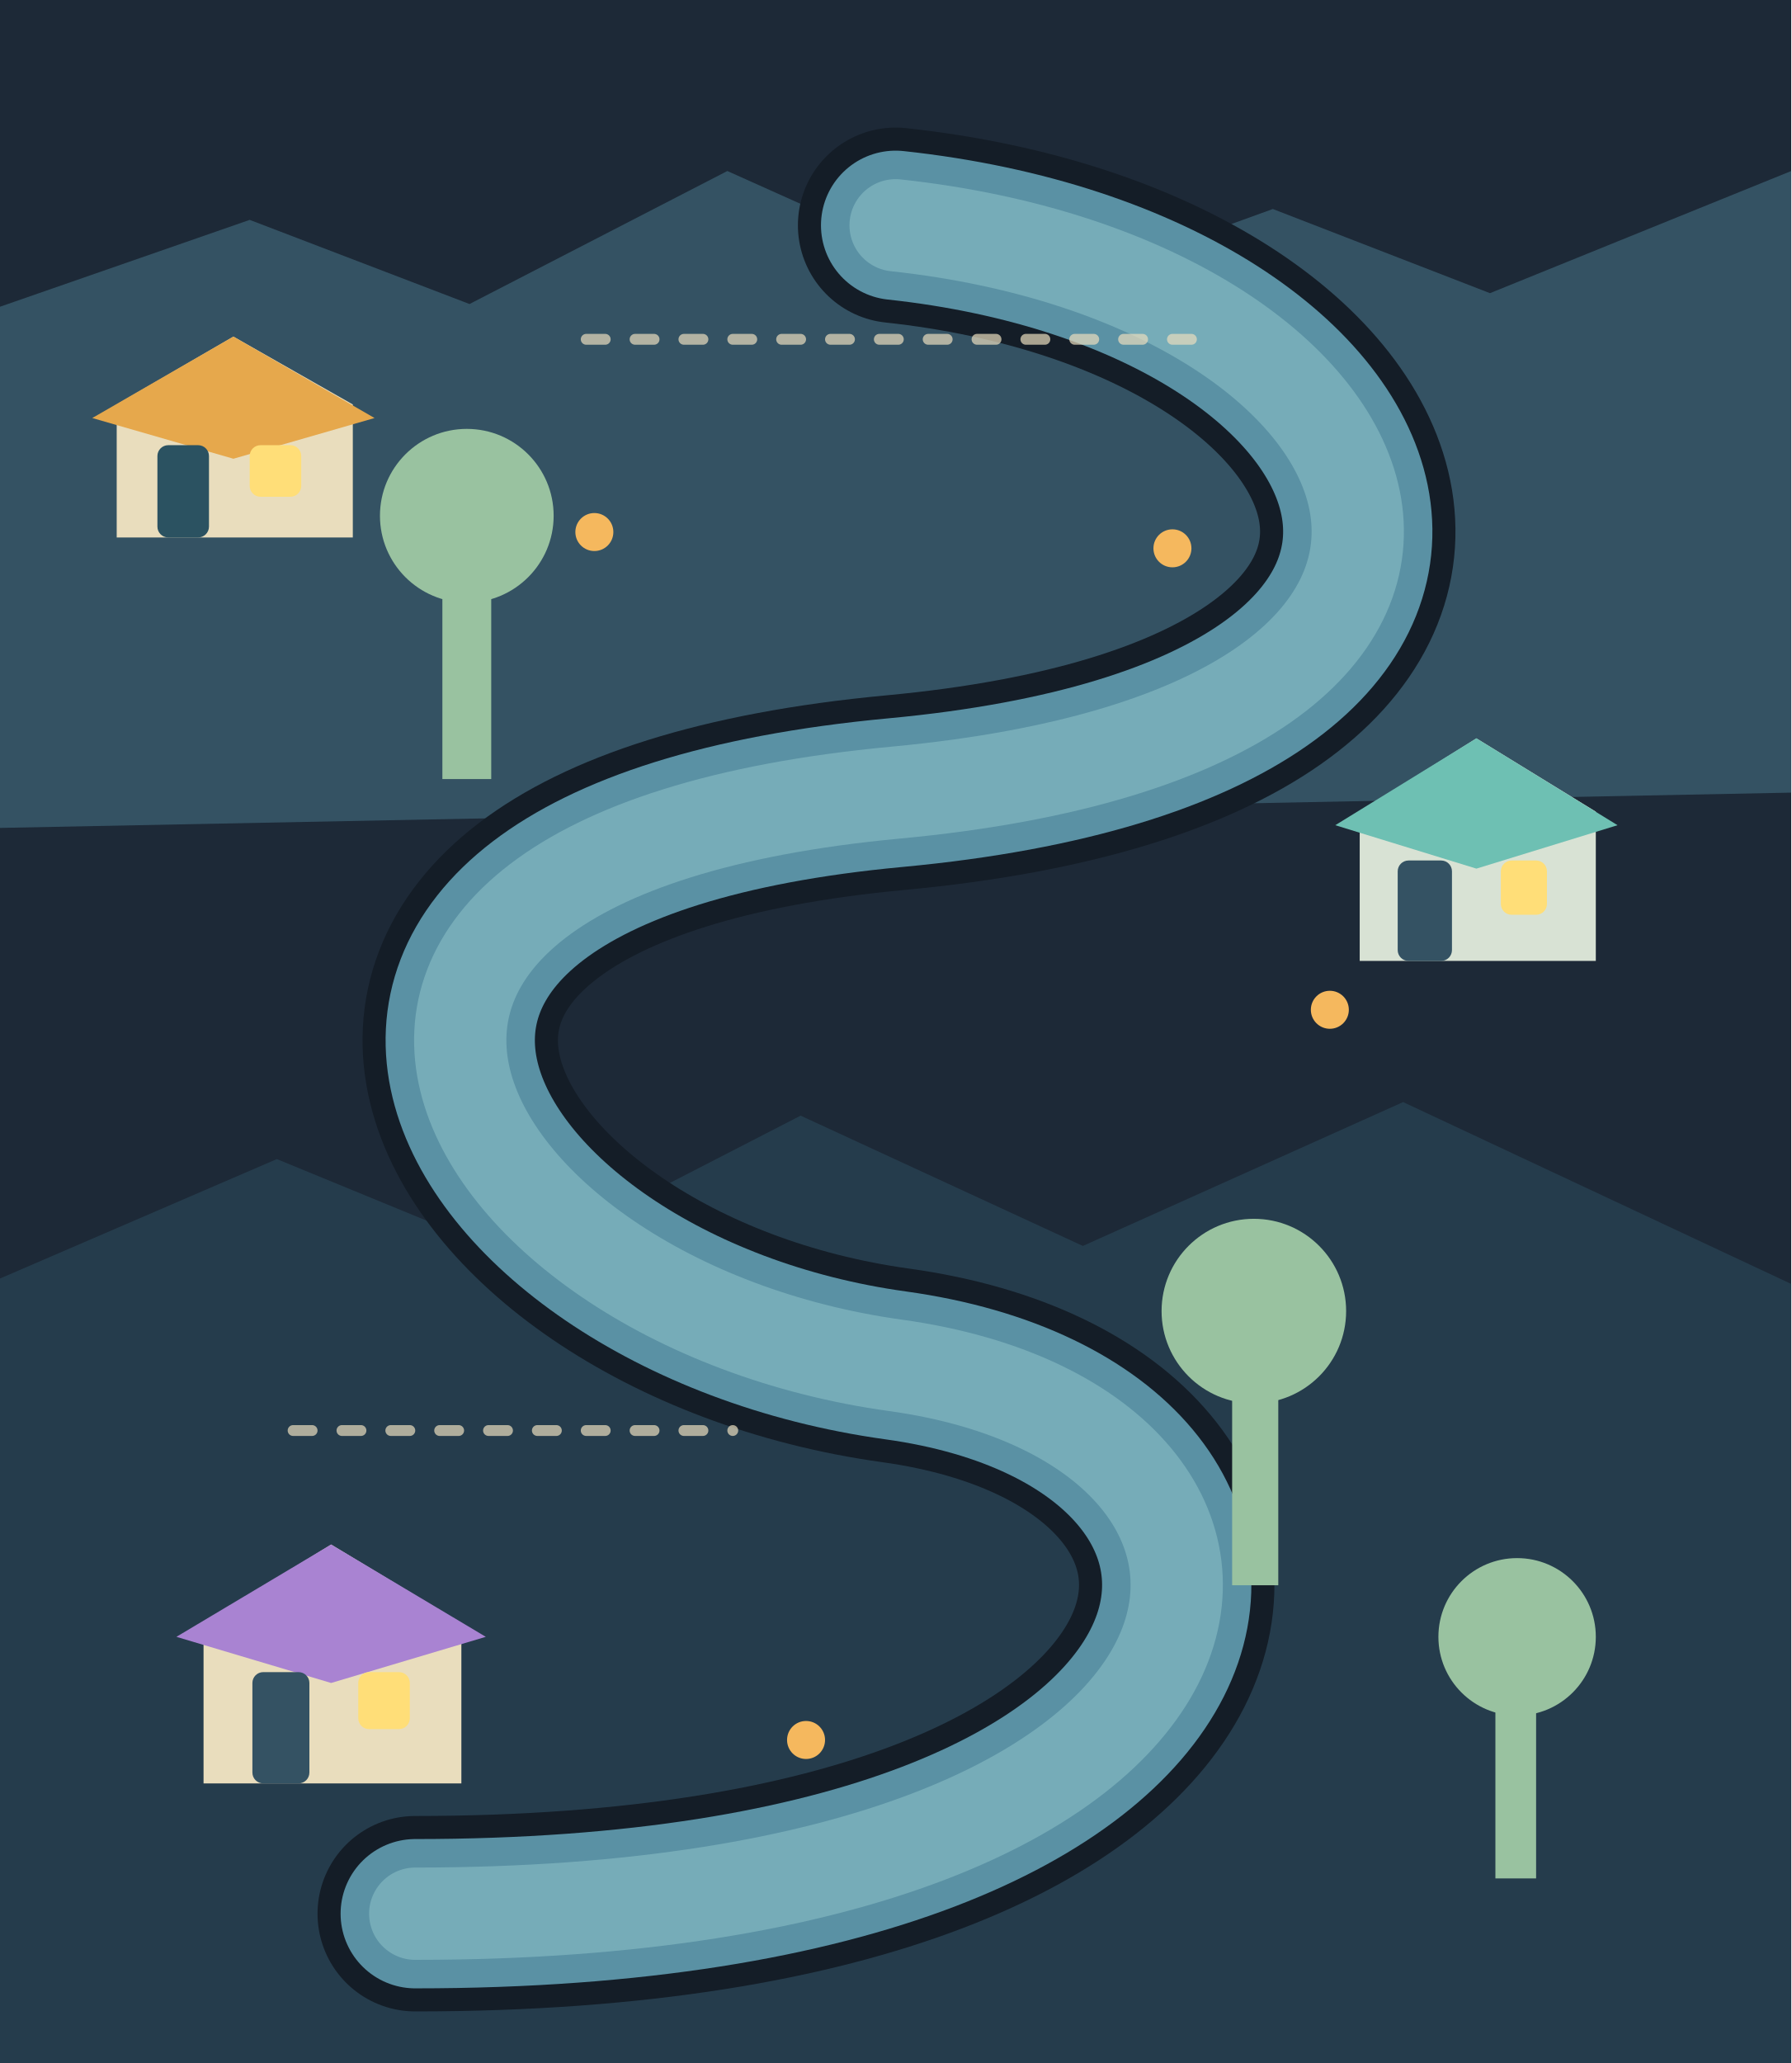
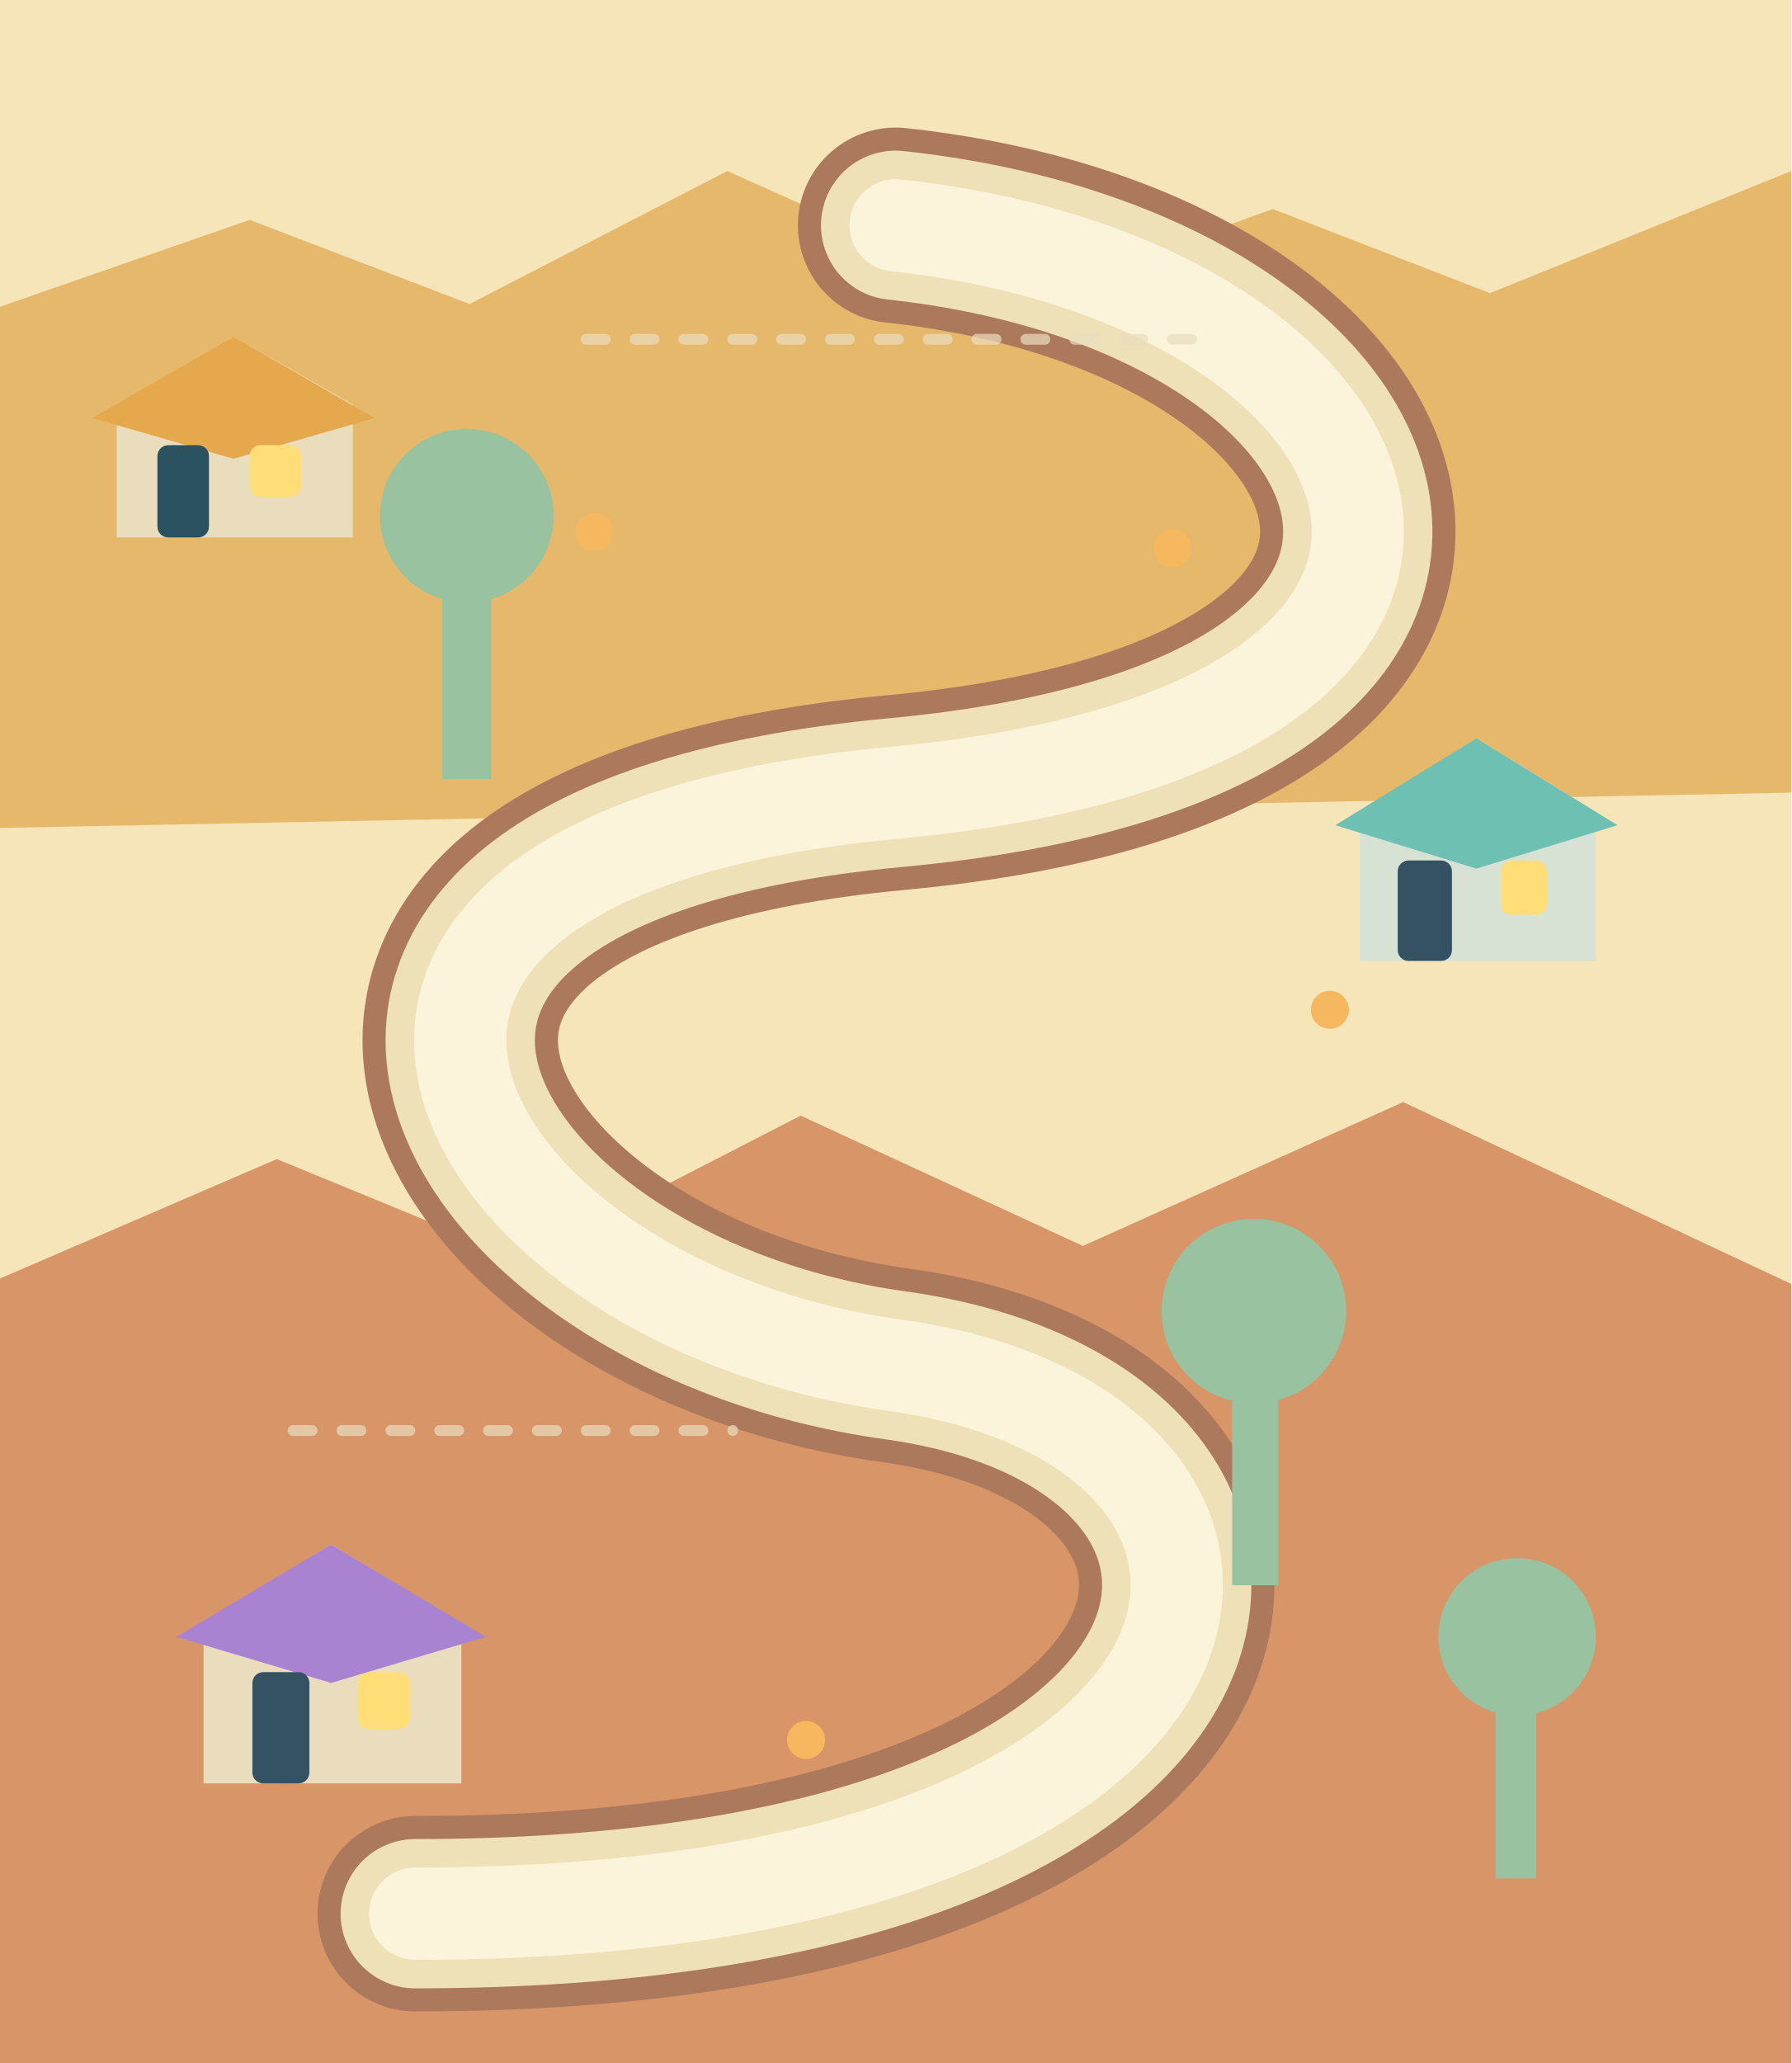
<svg xmlns="http://www.w3.org/2000/svg" viewBox="0 0 660 760" fill="none">
-   <rect width="660" height="760" fill="#1D2937" />
-   <path d="M0 113 92 81l81 31 95-49 107 48 94-34 80 31 111-45v229L0 305V113Z" fill="#345263" />
-   <path d="M0 471 102 427l90 37 103-53 104 48 118-53 143 67v287H0V471Z" fill="#253C4C" />
-   <path d="M153 705C480 705 496 526 330 503S73 316 330 292 525 104 330 83" stroke="#141D27" stroke-width="72" stroke-linecap="round" />
-   <path d="M153 705C480 705 496 526 330 503S73 316 330 292 525 104 330 83" stroke="#5A91A4" stroke-width="55" stroke-linecap="round" />
-   <path d="M153 705C480 705 496 526 330 503S73 316 330 292 525 104 330 83" stroke="#9ED2D4" stroke-opacity=".42" stroke-width="34" stroke-linecap="round" />
+   <rect width="660" height="760" fill="#F5E5B9" />
+   <path d="M0 113 92 81l81 31 95-49 107 48 94-34 80 31 111-45v229L0 305V113Z" fill="#E6B86B" />
+   <path d="M0 471 102 427l90 37 103-53 104 48 118-53 143 67v287H0V471Z" fill="#D89567" />
+   <path d="M153 705C480 705 496 526 330 503S73 316 330 292 525 104 330 83" stroke="#AD795D" stroke-width="72" stroke-linecap="round" />
+   <path d="M153 705C480 705 496 526 330 503S73 316 330 292 525 104 330 83" stroke="#EEE0B7" stroke-width="55" stroke-linecap="round" />
+   <path d="M153 705C480 705 496 526 330 503S73 316 330 292 525 104 330 83" stroke="#FFF9E5" stroke-opacity=".75" stroke-width="34" stroke-linecap="round" />
  <g transform="translate(43 124)">
    <path d="M0 74V25L43 0l44 25v49H0Z" fill="#E9DDBD" />
    <path d="m-9 30 52-30 52 30-52 15L-9 30Z" fill="#E6A84C" />
    <rect x="15" y="40" width="19" height="34" rx="4" fill="#2B5261" />
    <rect x="49" y="40" width="19" height="19" rx="4" fill="#FFDE78" />
  </g>
  <g transform="translate(501 272)">
    <path d="M0 82V27L43 0l44 27v55H0Z" fill="#D8E2D4" />
    <path d="m-9 32 52-32 52 32-52 16L-9 32Z" fill="#6EC0B3" />
    <rect x="14" y="45" width="20" height="37" rx="4" fill="#345263" />
    <rect x="52" y="45" width="17" height="20" rx="4" fill="#FFDE78" />
  </g>
  <g transform="translate(75 569)">
    <path d="M0 88V29L47 0l48 29v59H0Z" fill="#E9DDBD" />
    <path d="m-10 34 57-34 57 34-57 17-57-17Z" fill="#A983D2" />
    <rect x="18" y="47" width="21" height="41" rx="4" fill="#345263" />
    <rect x="57" y="47" width="19" height="21" rx="4" fill="#FFDE78" />
  </g>
  <g fill="#99C2A0">
    <path d="M163 205h18v82h-18z" />
    <circle cx="172" cy="190" r="32" />
    <path d="M454 500h17v84h-17z" />
    <circle cx="462" cy="483" r="34" />
    <path d="M551 618h15v74h-15z" />
    <circle cx="559" cy="603" r="29" />
  </g>
  <g fill="#F5B85E">
    <circle cx="219" cy="196" r="7" />
    <circle cx="432" cy="202" r="7" />
    <circle cx="297" cy="641" r="7" />
    <circle cx="490" cy="372" r="7" />
  </g>
  <path d="M216 125h226" stroke="#E9DDBD" stroke-width="4" stroke-dasharray="7 11" stroke-linecap="round" opacity=".7" />
  <path d="M108 527h162" stroke="#E9DDBD" stroke-width="4" stroke-dasharray="7 11" stroke-linecap="round" opacity=".7" />
</svg>
